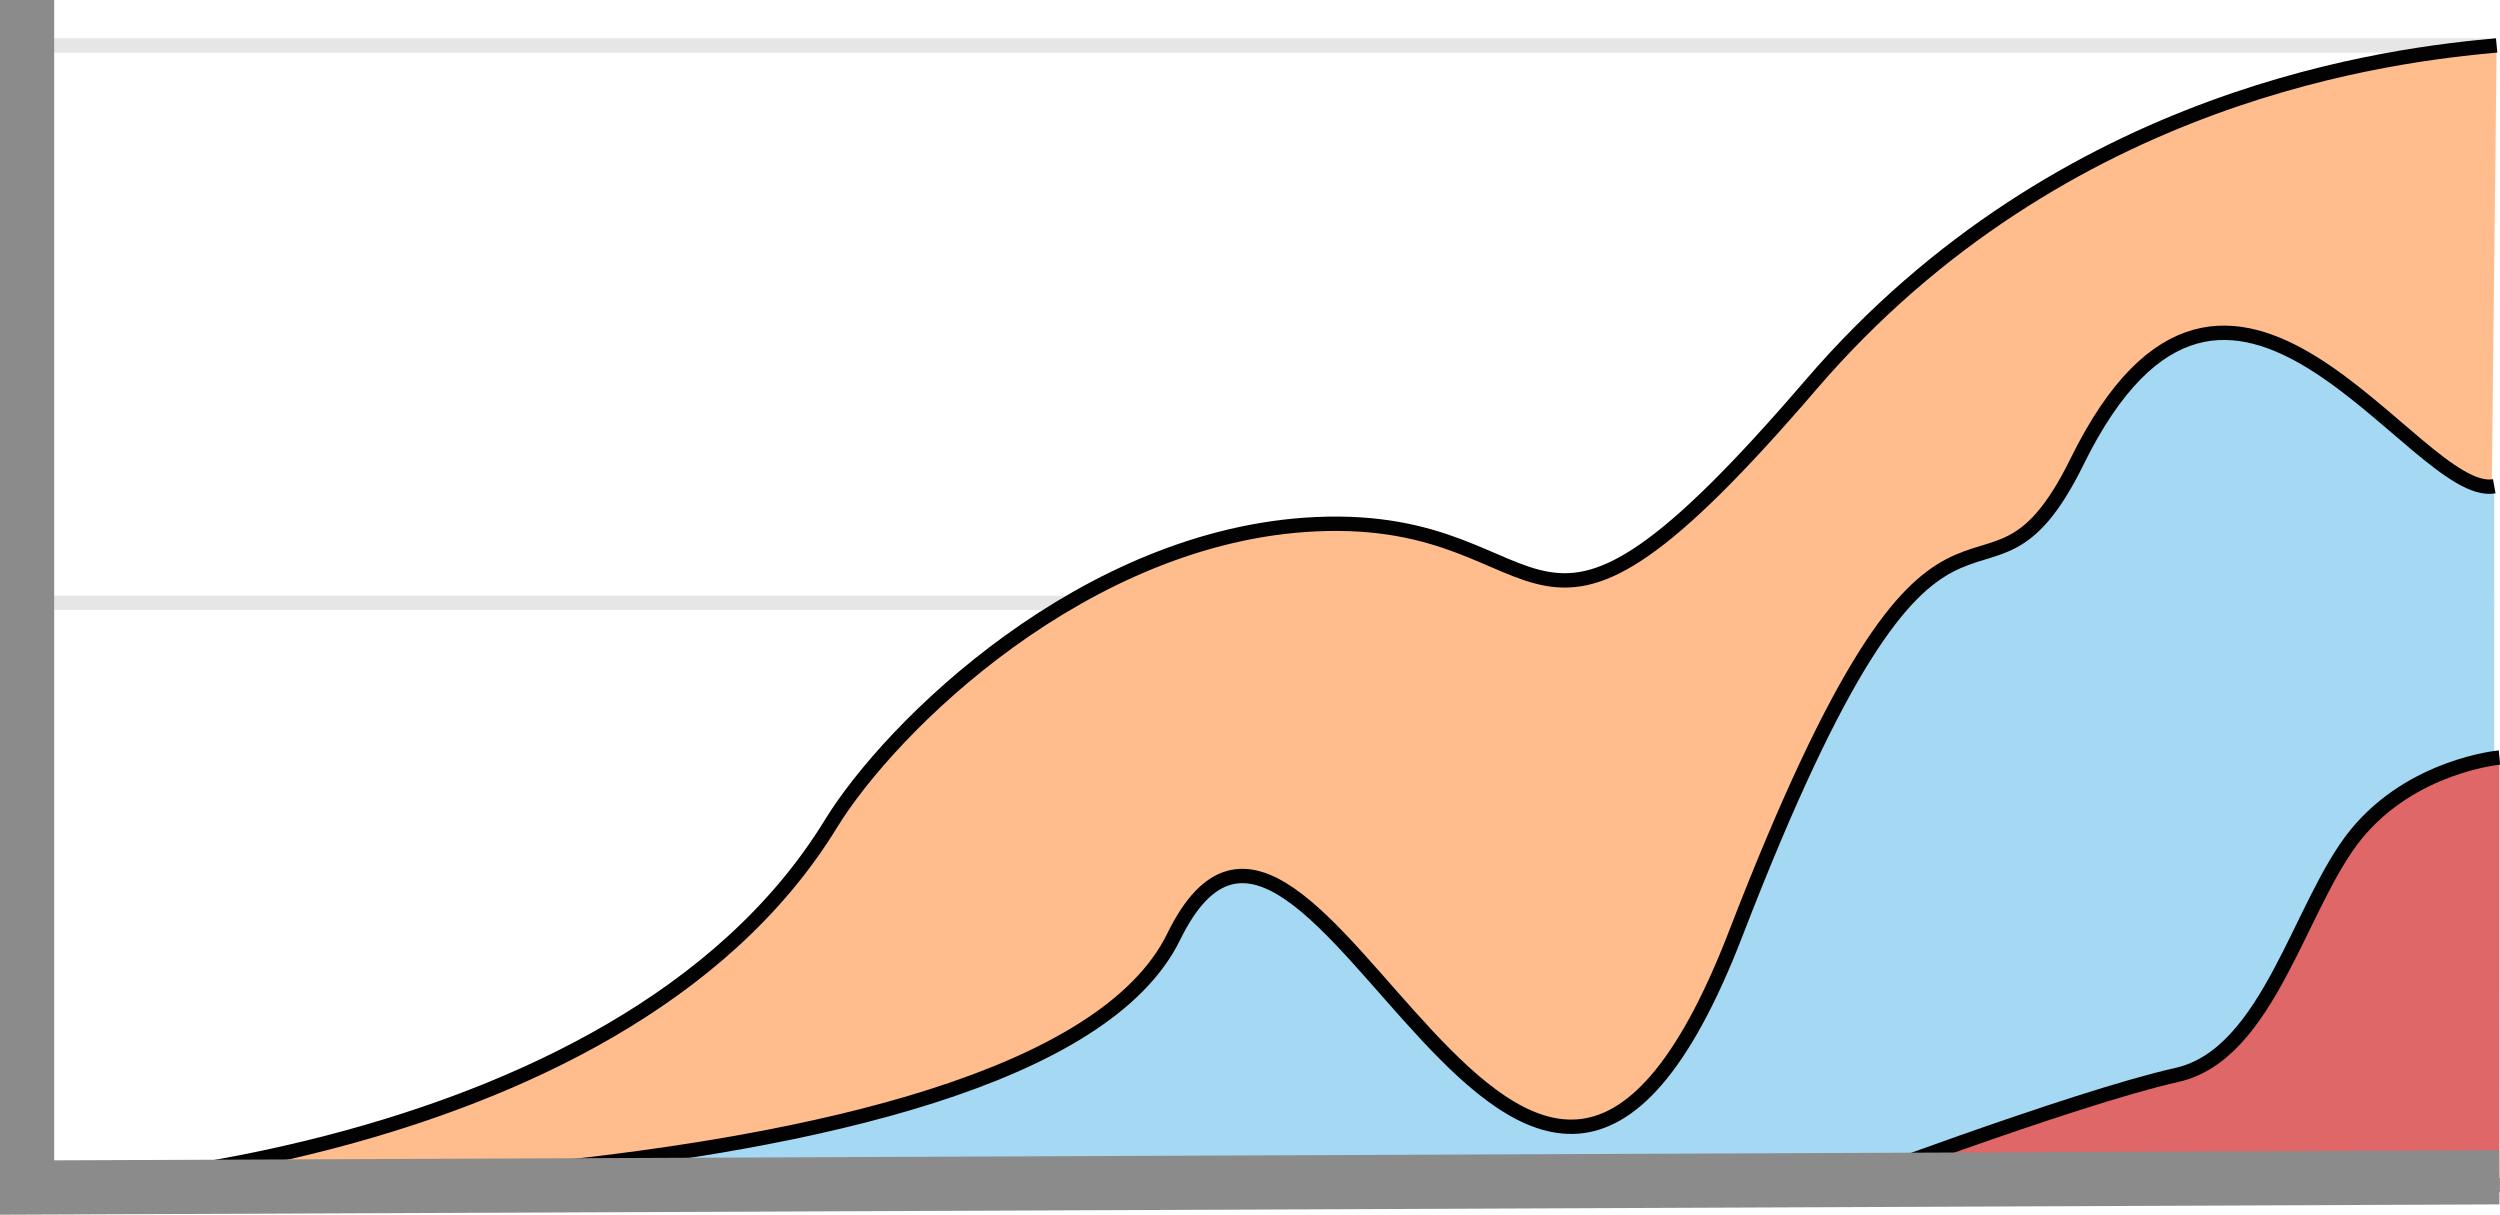
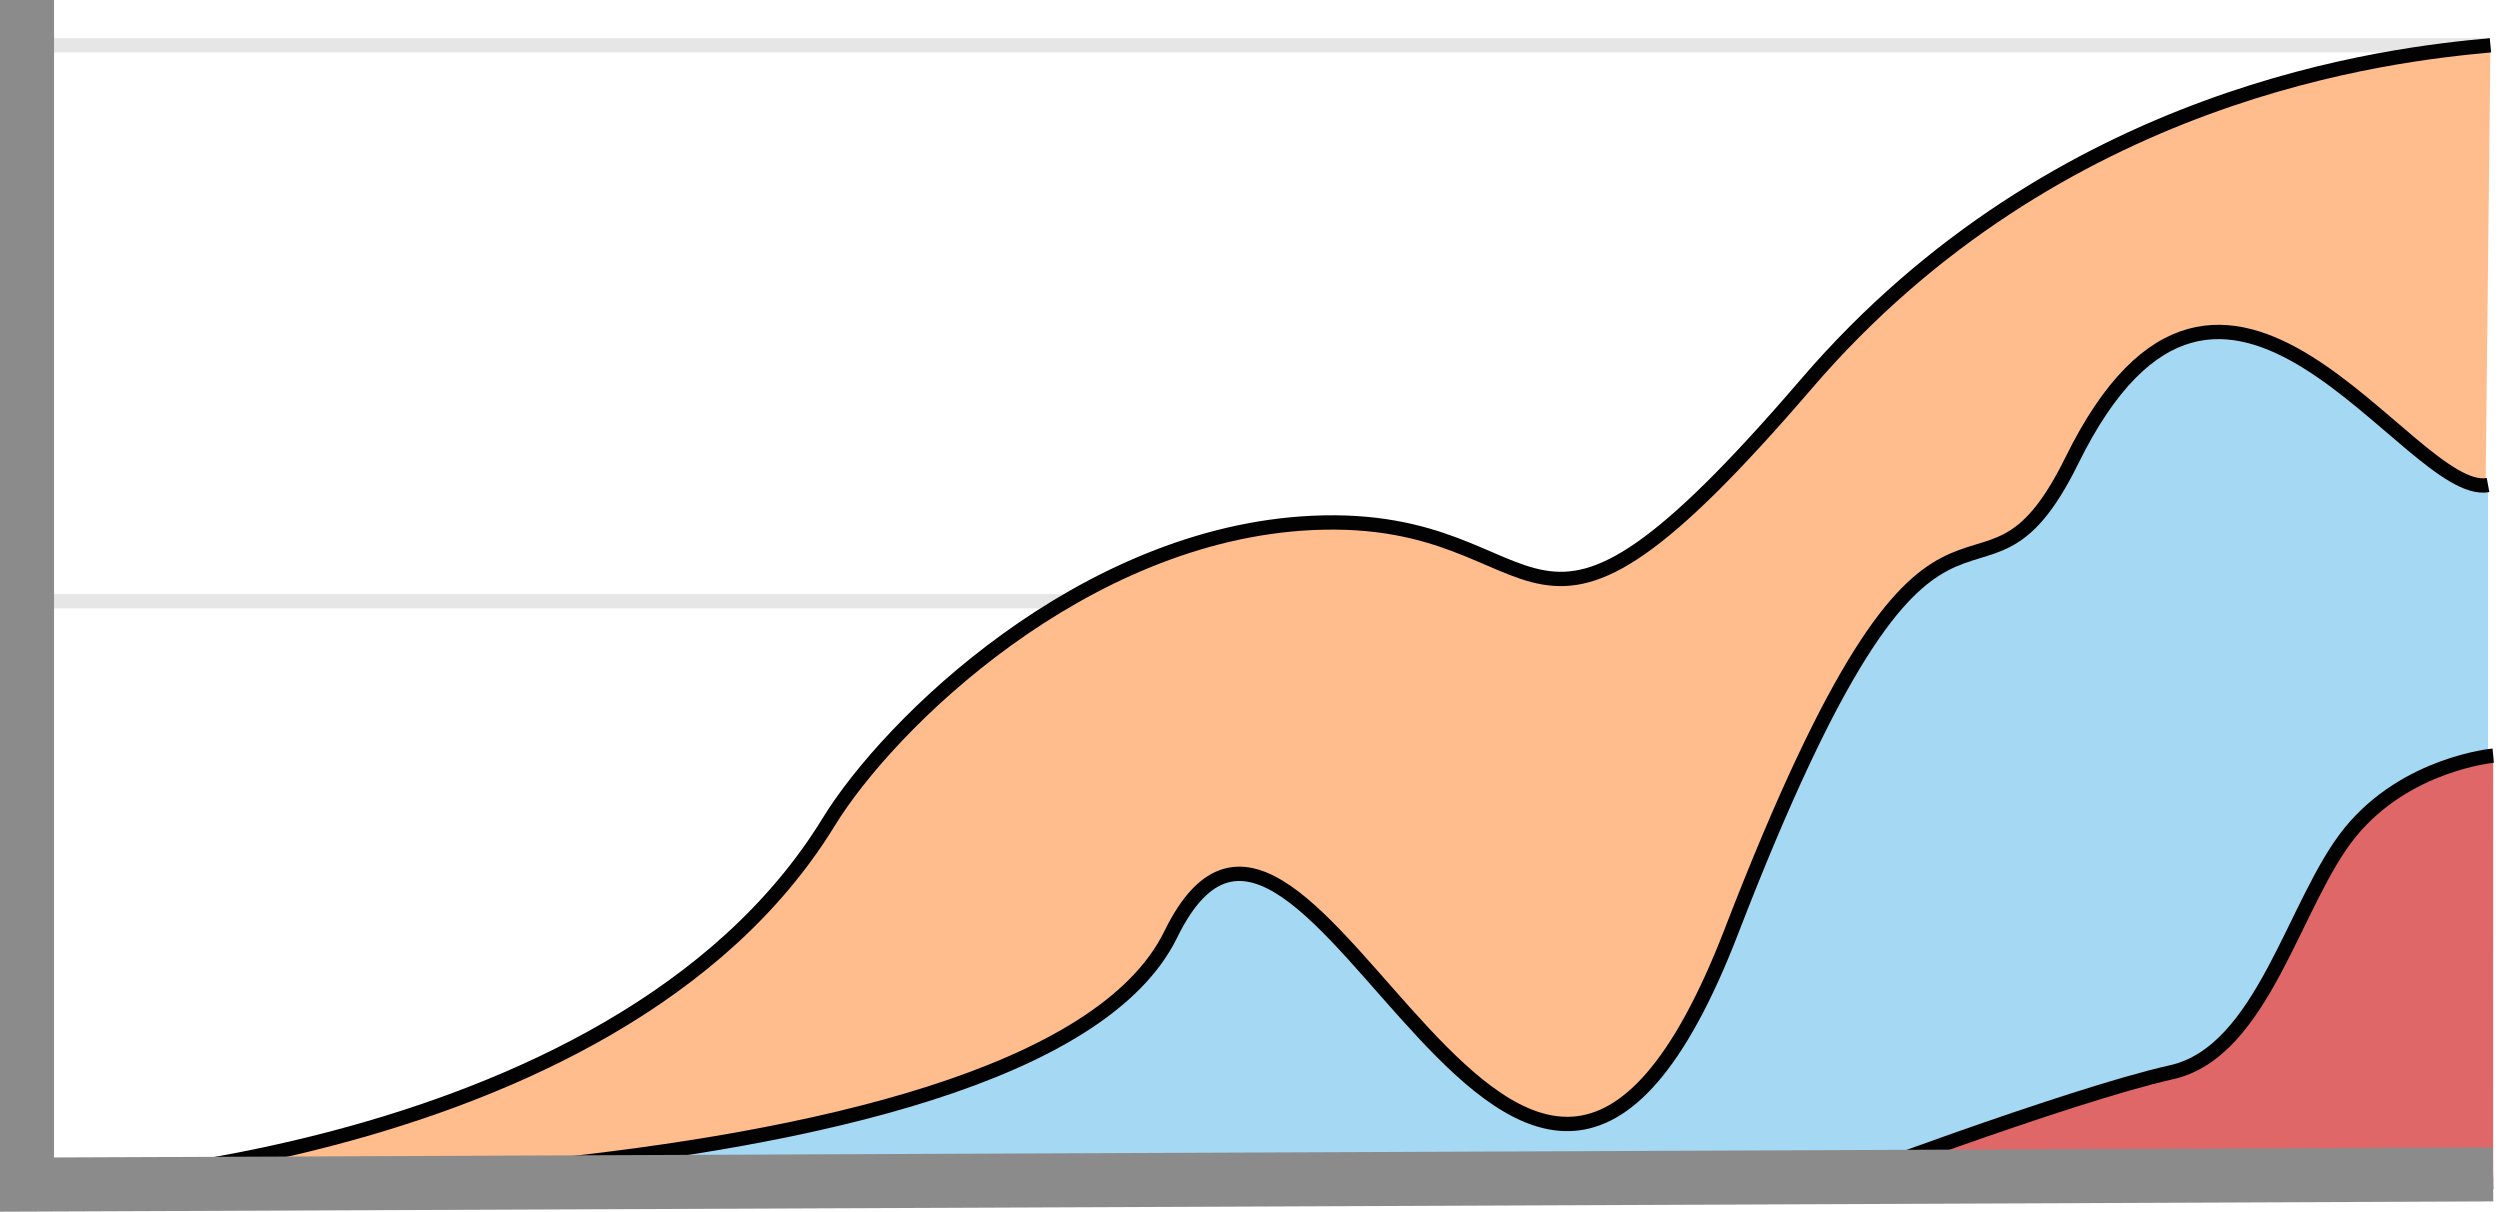
- <svg xmlns="http://www.w3.org/2000/svg" viewBox="0 0 46.152 22.425">
+ <svg xmlns="http://www.w3.org/2000/svg" viewBox="0 0 46.267 22.425">
  <g opacity=".99">
-     <path d="M.546 11.128h45.498M.546.838H45.95" fill="#ccc" stroke="#e6e6e6" stroke-width=".265" />
+     <path d="M.546 11.127h45.498M.546.838H45.95" fill="#ccc" stroke="#e6e6e6" stroke-width=".265" />
    <path d="M45.857 22.017L.5 21.923c-.519.078 10.832-.176 14.836-6.71 1.111-1.814 4.704-5.342 8.959-5.536 4.657-.212 3.693 3.763 9.136-2.574C38.1 1.666 44.26 1.007 46.09.838" fill="#ffbb8b" stroke="#000" stroke-width=".265" />
    <path d="M46.046 21.923H.5c-.519.078 18.61.6 21.167-4.63 2.557-5.23 6.453 10.105 10.376-.057 3.923-10.161 4.502-5.057 6.301-8.715 2.816-5.725 6.237.723 7.702.456" fill="#a3d8f3" stroke="#000" stroke-width=".265" />
    <path d="M46.14 21.875l-12.473.142s4.596-1.742 6.52-2.173c1.704-.381 2.27-3.168 3.308-4.441 1.038-1.274 2.646-1.418 2.646-1.418" fill="#e06666" stroke="#000" stroke-width=".265" />
-     <path d="M46.14 21.734L.5 21.923V0" fill="none" stroke="#8a8a8a" stroke-dashoffset="14.211" />
+     <path d="M46.14 21.734L.5 21.923V-.401" fill="none" stroke="#8a8a8a" stroke-dashoffset="14.211" />
  </g>
</svg>
